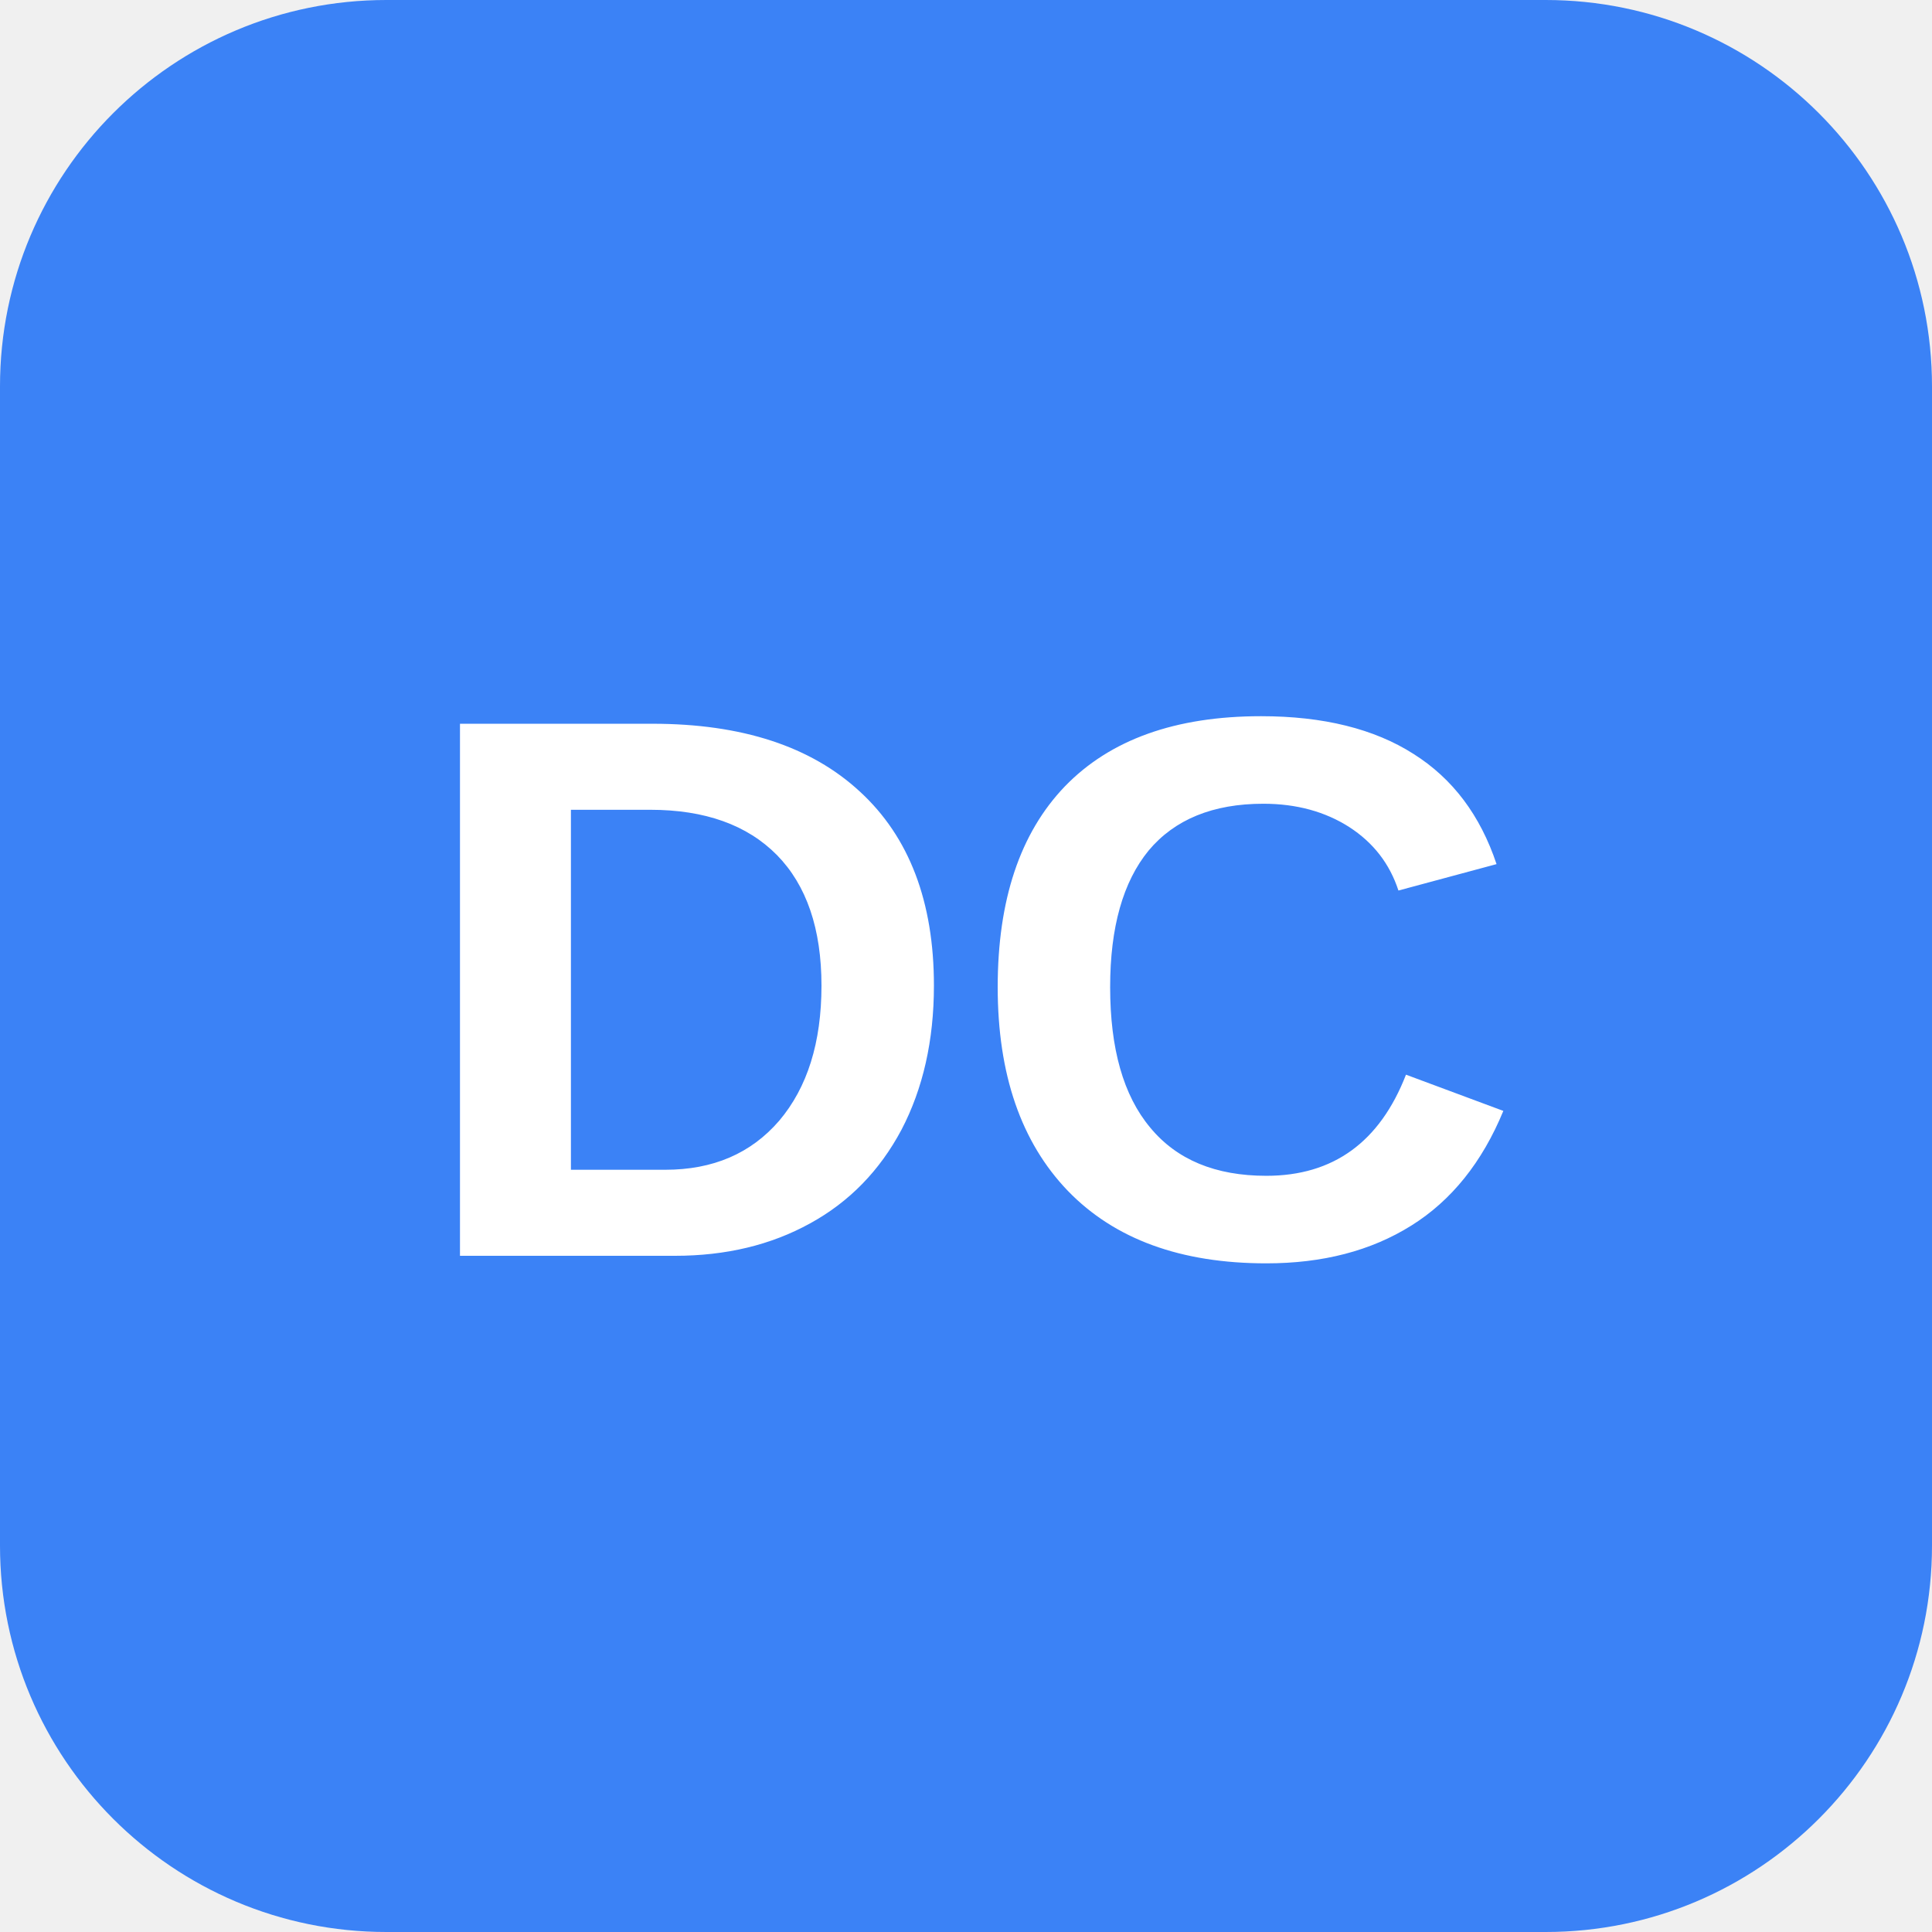
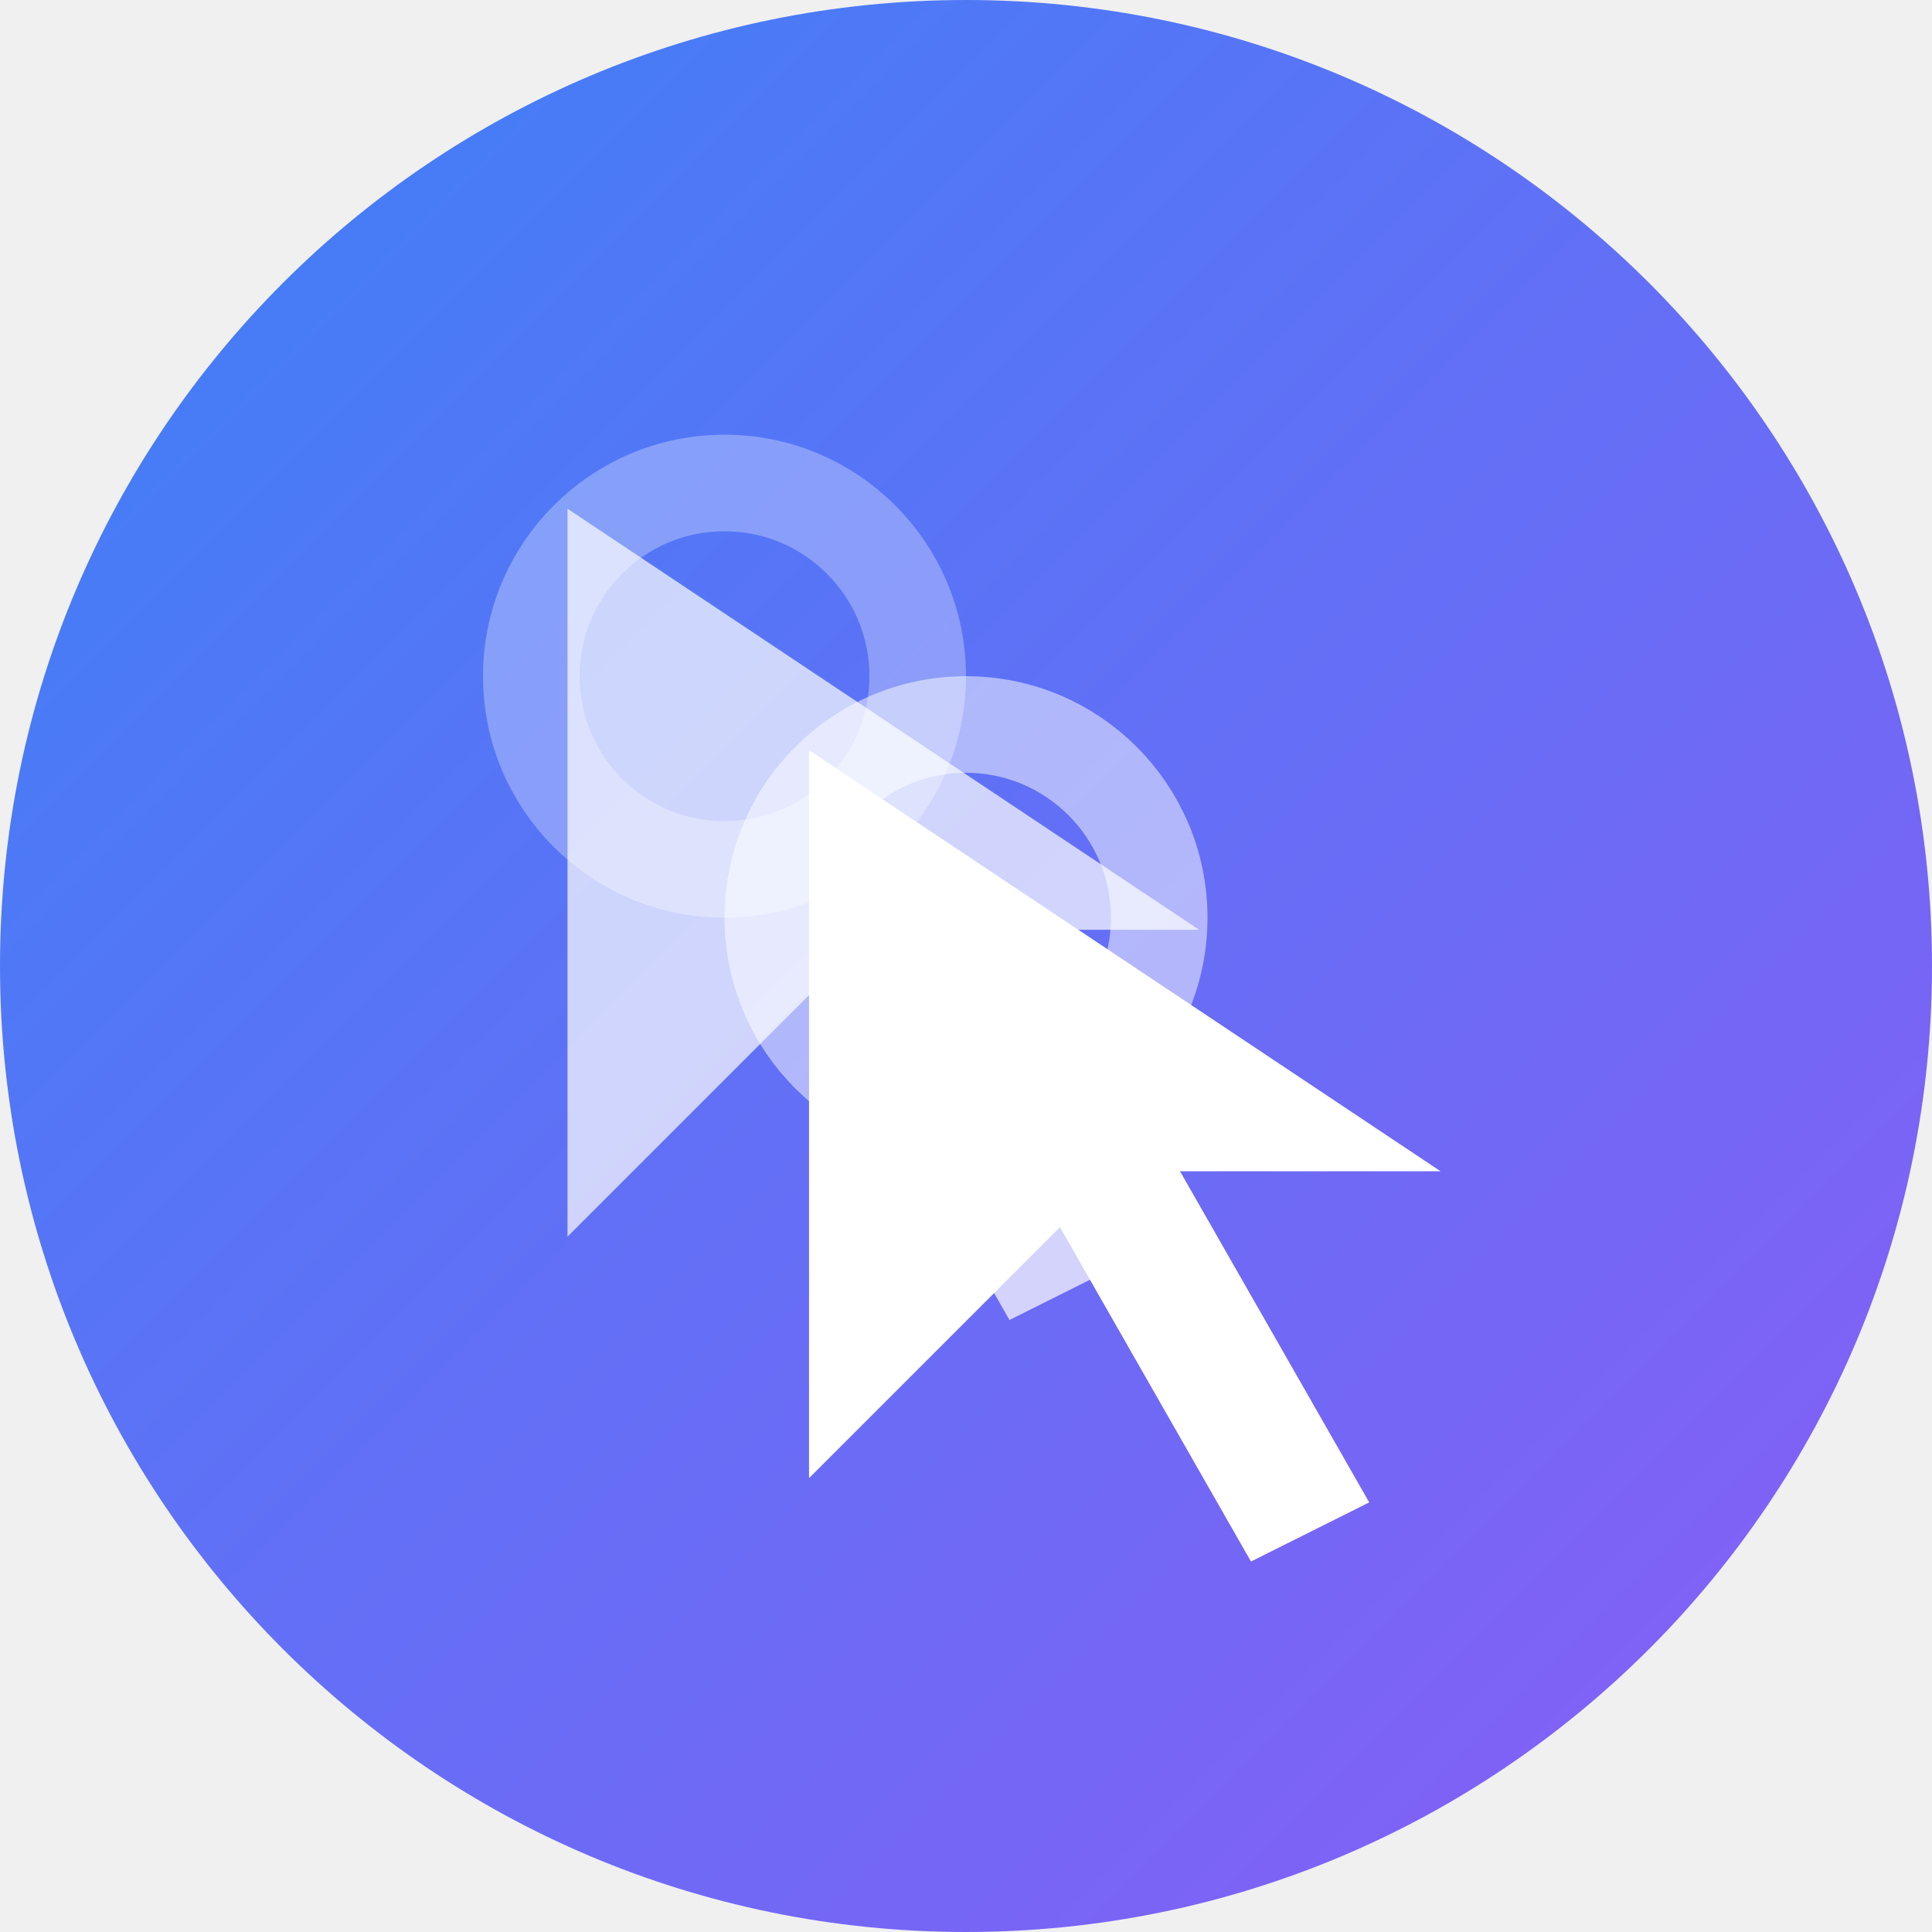
<svg xmlns="http://www.w3.org/2000/svg" width="40" height="40" viewBox="0 0 40 40" fill="none">
-   <rect width="40" height="40" rx="8" fill="#3B82F6" />
-   <text x="20" y="26" text-anchor="middle" fill="white" font-family="Arial, sans-serif" font-size="16" font-weight="bold">DC</text>
+   <circle cx="20" cy="20" r="20" fill="url(#gradient)" />
+   <g transform="translate(10, 9)">
+     <path d="M2 2L2 16L7 11L11 18L13 17L9 10L14 10L2 2Z" fill="white" opacity="0.7" stroke="white" stroke-width="0.5" />
+   </g>
+   <g transform="translate(15, 14)">
+     <path d="M2 2L2 16L7 11L11 18L13 17L9 10L14 10L2 2Z" fill="white" stroke="white" stroke-width="0.5" />
+   </g>
+   <circle cx="15" cy="14" r="4" stroke="white" stroke-width="2" fill="none" opacity="0.3" />
+   <circle cx="20" cy="19" r="4" stroke="white" stroke-width="2" fill="none" opacity="0.5" />
+   <defs>
+     <linearGradient id="gradient" x1="0%" y1="0%" x2="100%" y2="100%">
+       <stop offset="0%" style="stop-color:#3b82f6;stop-opacity:1" />
+       <stop offset="100%" style="stop-color:#8b5cf6;stop-opacity:1" />
+     </linearGradient>
+   </defs>
</svg>
